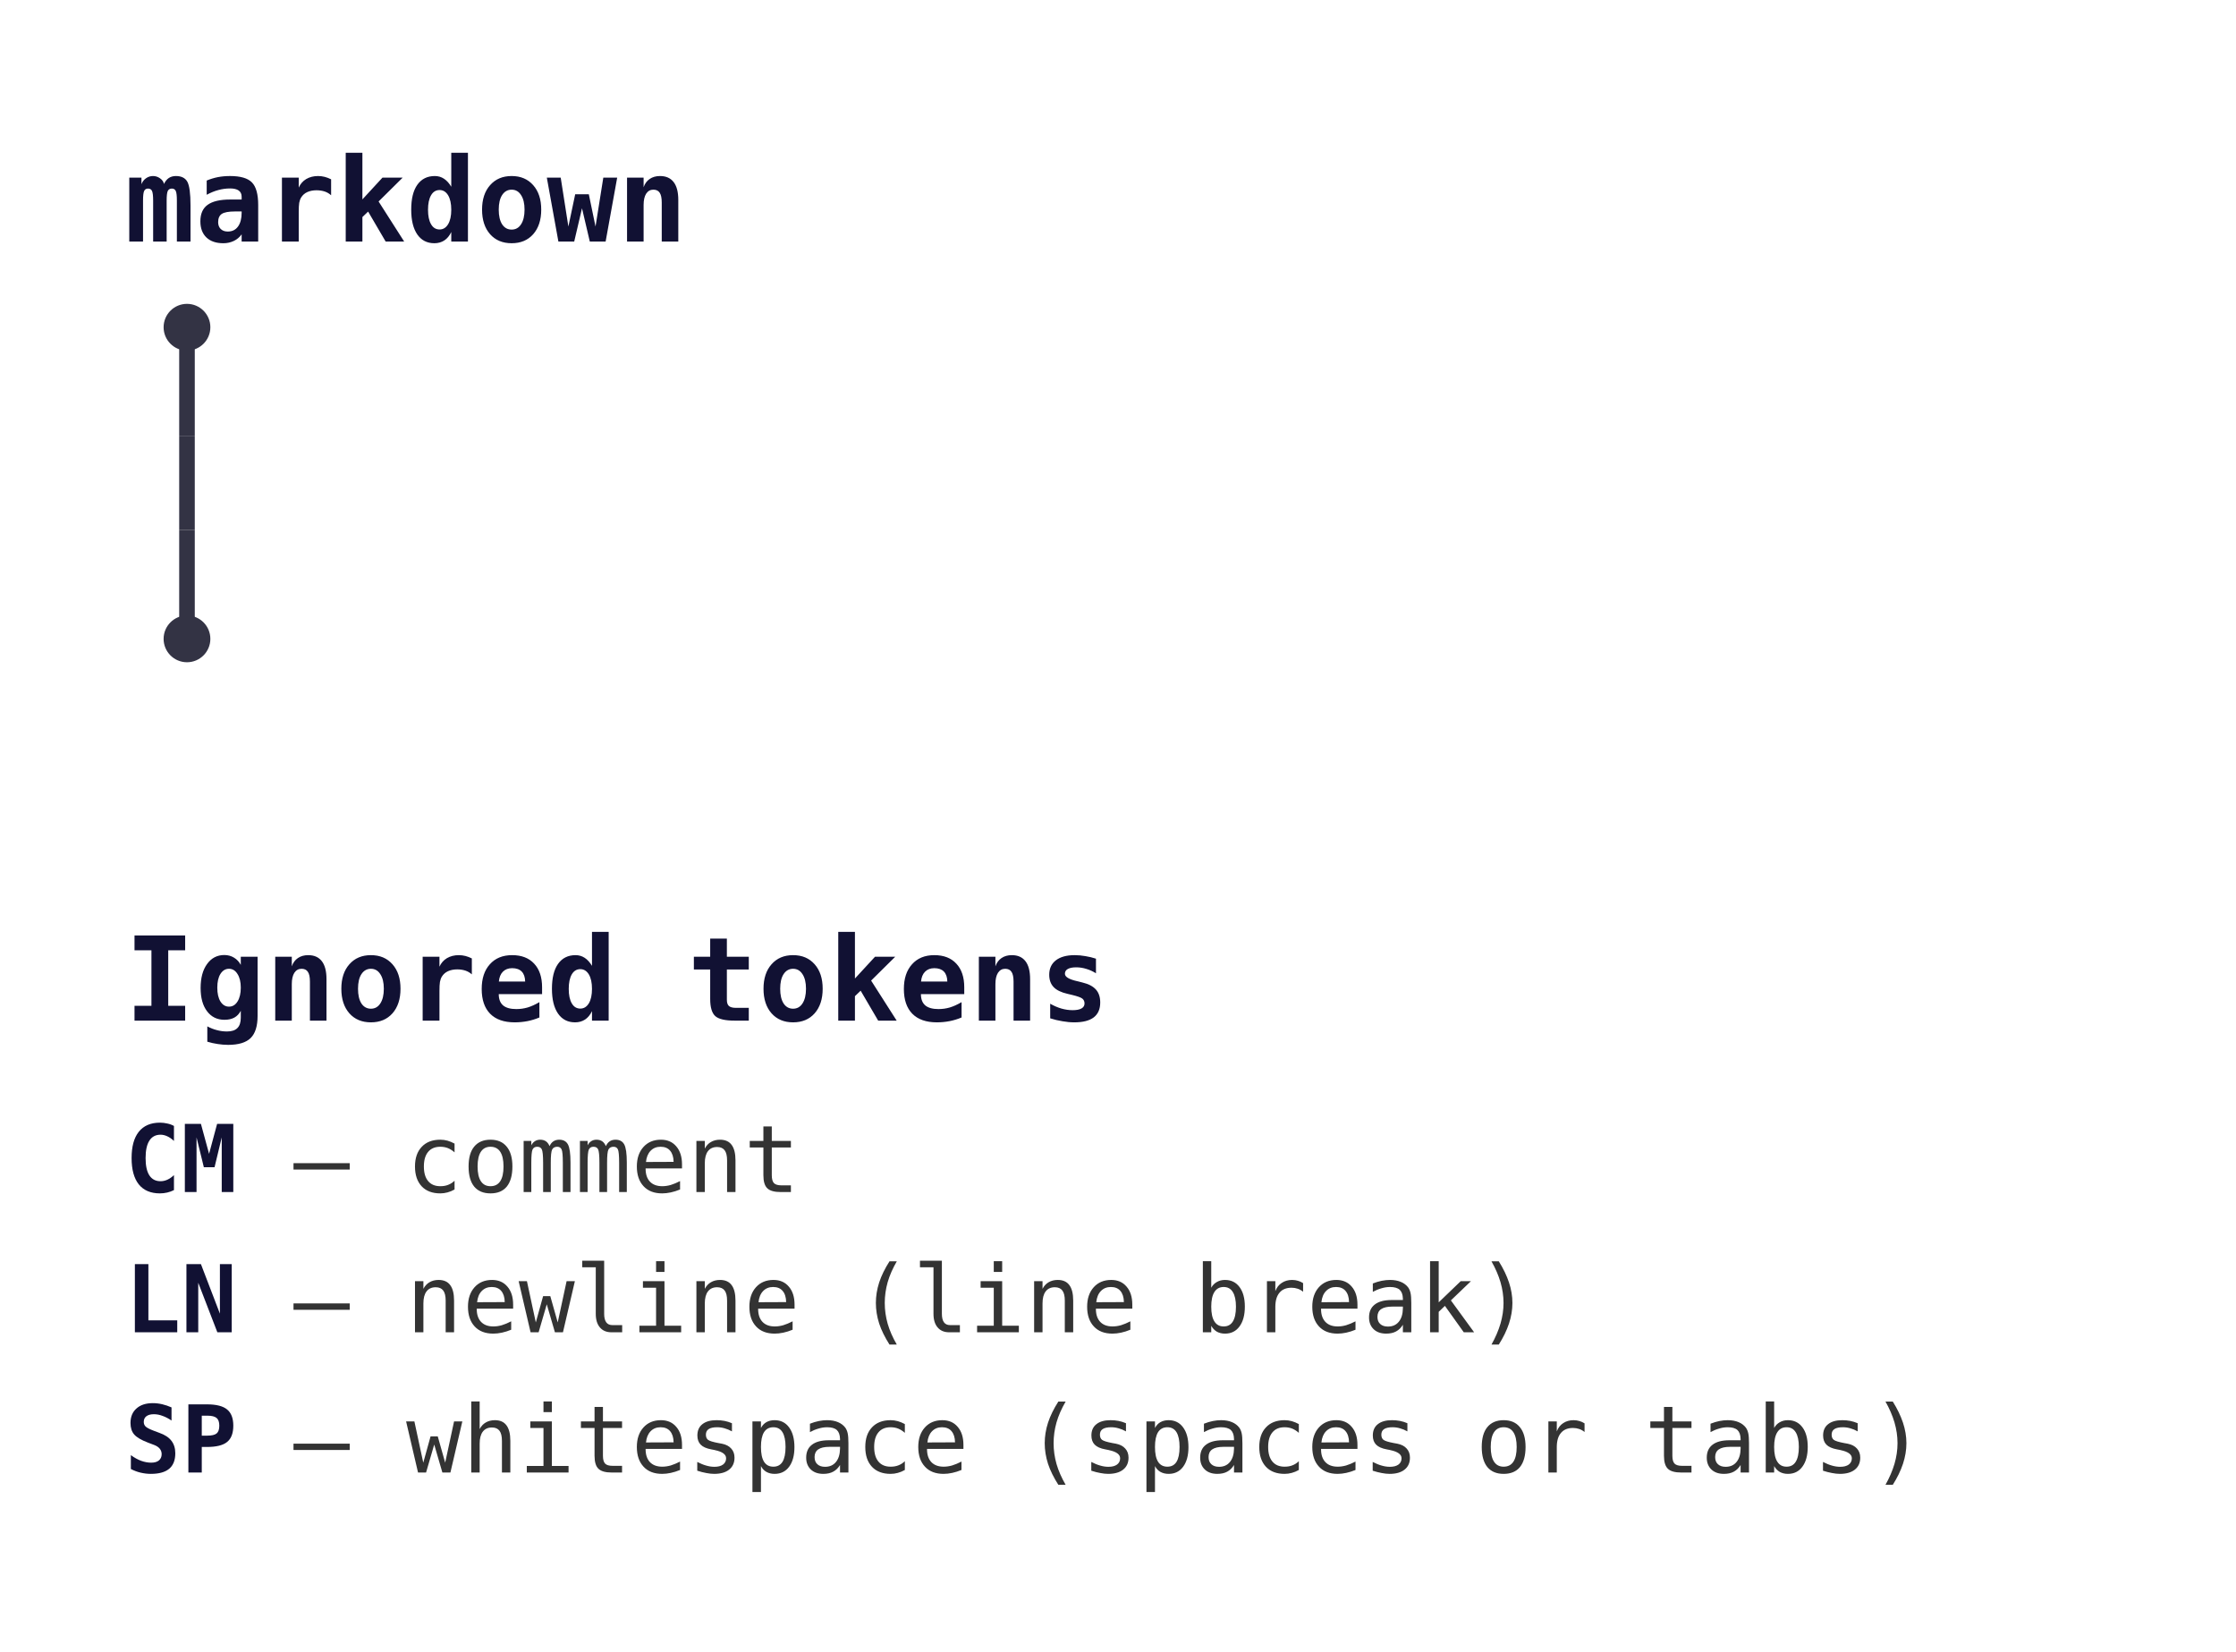
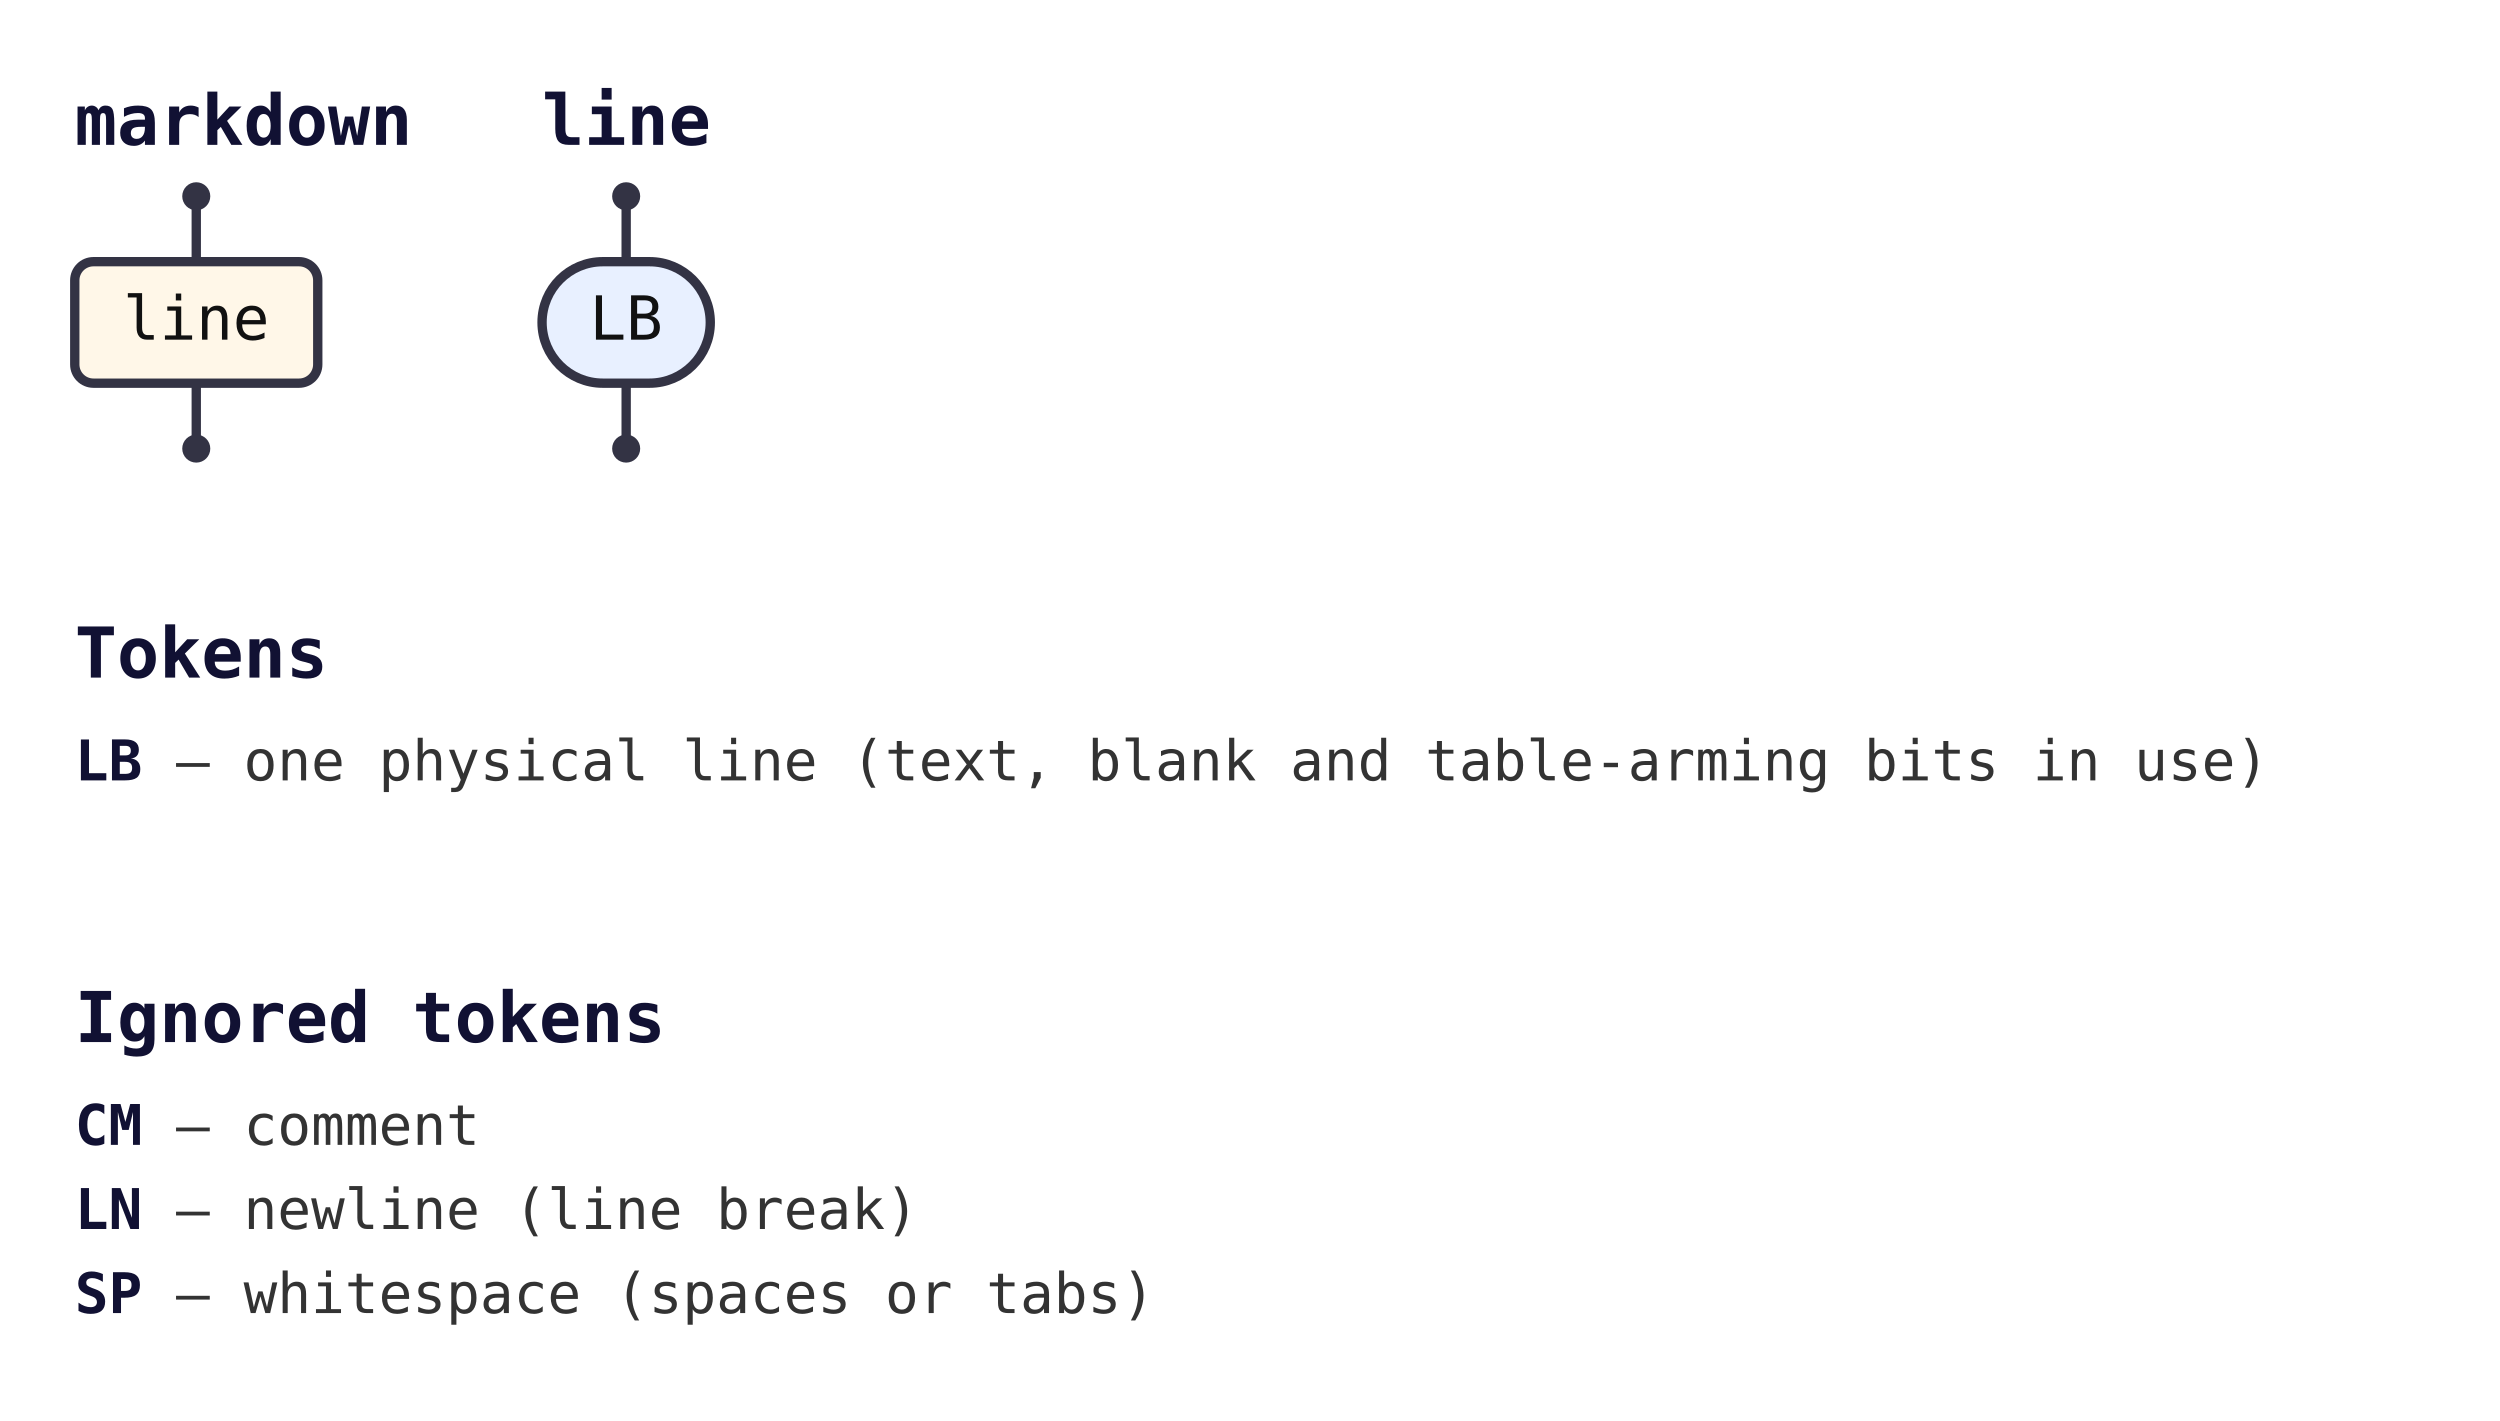
- <svg xmlns="http://www.w3.org/2000/svg" class="railroad" width="287" height="212" viewBox="0 0 287 212">
+ <svg xmlns="http://www.w3.org/2000/svg" class="railroad" width="535" height="304" viewBox="0 0 535 304">
  <style>svg.railroad{background:#fff;font-family:monospace;font-size:13px}.rr-line{stroke:#334;stroke-width:2;fill:none}.rr-cap{fill:#334}.rr-term{fill:#e8f0ff;stroke:#334;stroke-width:2}.rr-nonterm{fill:#fff7e8;stroke:#334;stroke-width:2}.rr-label{fill:#111;text-anchor:middle;dominant-baseline:middle}.rr-comment{fill:#666;font-style:italic;text-anchor:middle;dominant-baseline:middle}.rr-title{fill:#113;font-weight:bold;font-size:15px}.rr-legend{fill:#333;font-size:12px}.rr-legend-tok{fill:#113;font-weight:bold}a:hover .rr-nonterm{fill:#ffe6b3;cursor:pointer}</style>
  <g>
    <g id="markdown">
      <text class="rr-title" x="16" y="31">markdown</text>
-       <circle class="rr-cap" cx="24" cy="42" r="3" />
-       <path class="rr-line" d="M24 42V56" />
-       <path class="rr-line" d="M24 56V68" />
-       <path class="rr-line" d="M24 68V82" />
-       <circle class="rr-cap" cx="24" cy="82" r="3" />
+       <circle class="rr-cap" cx="42" cy="42" r="3" />
+       <path class="rr-line" d="M42 42V56" />
+       <a href="#line">
+         <rect class="rr-nonterm" x="16" y="56" width="52" height="26" rx="4" ry="4" />
+         <text class="rr-label" x="42" y="69">line</text>
+       </a>
+       <path class="rr-line" d="M42 82V96" />
+       <circle class="rr-cap" cx="42" cy="96" r="3" />
    </g>
-     <text class="rr-title" x="16" y="131">Ignored tokens</text>
-     <text class="rr-legend" x="16" y="153">
+     <g id="line">
+       <text class="rr-title" x="116" y="31">line</text>
+       <circle class="rr-cap" cx="134" cy="42" r="3" />
+       <path class="rr-line" d="M134 42V56" />
+       <rect class="rr-term" x="116" y="56" width="36" height="26" rx="13" ry="13" />
+       <text class="rr-label" x="134" y="69">LB</text>
+       <path class="rr-line" d="M134 82V96" />
+       <circle class="rr-cap" cx="134" cy="96" r="3" />
+     </g>
+     <text class="rr-title" x="16" y="145">Tokens</text>
+     <text class="rr-legend" x="16" y="167">
+       <tspan class="rr-legend-tok">LB</tspan>  —  one physical line (text, blank and table-arming bits in use)</text>
+     <text class="rr-title" x="16" y="223">Ignored tokens</text>
+     <text class="rr-legend" x="16" y="245">
      <tspan class="rr-legend-tok">CM</tspan>  —  comment</text>
-     <text class="rr-legend" x="16" y="171">
+     <text class="rr-legend" x="16" y="263">
      <tspan class="rr-legend-tok">LN</tspan>  —  newline (line break)</text>
-     <text class="rr-legend" x="16" y="189">
+     <text class="rr-legend" x="16" y="281">
      <tspan class="rr-legend-tok">SP</tspan>  —  whitespace (spaces or tabs)</text>
  </g>
</svg>
